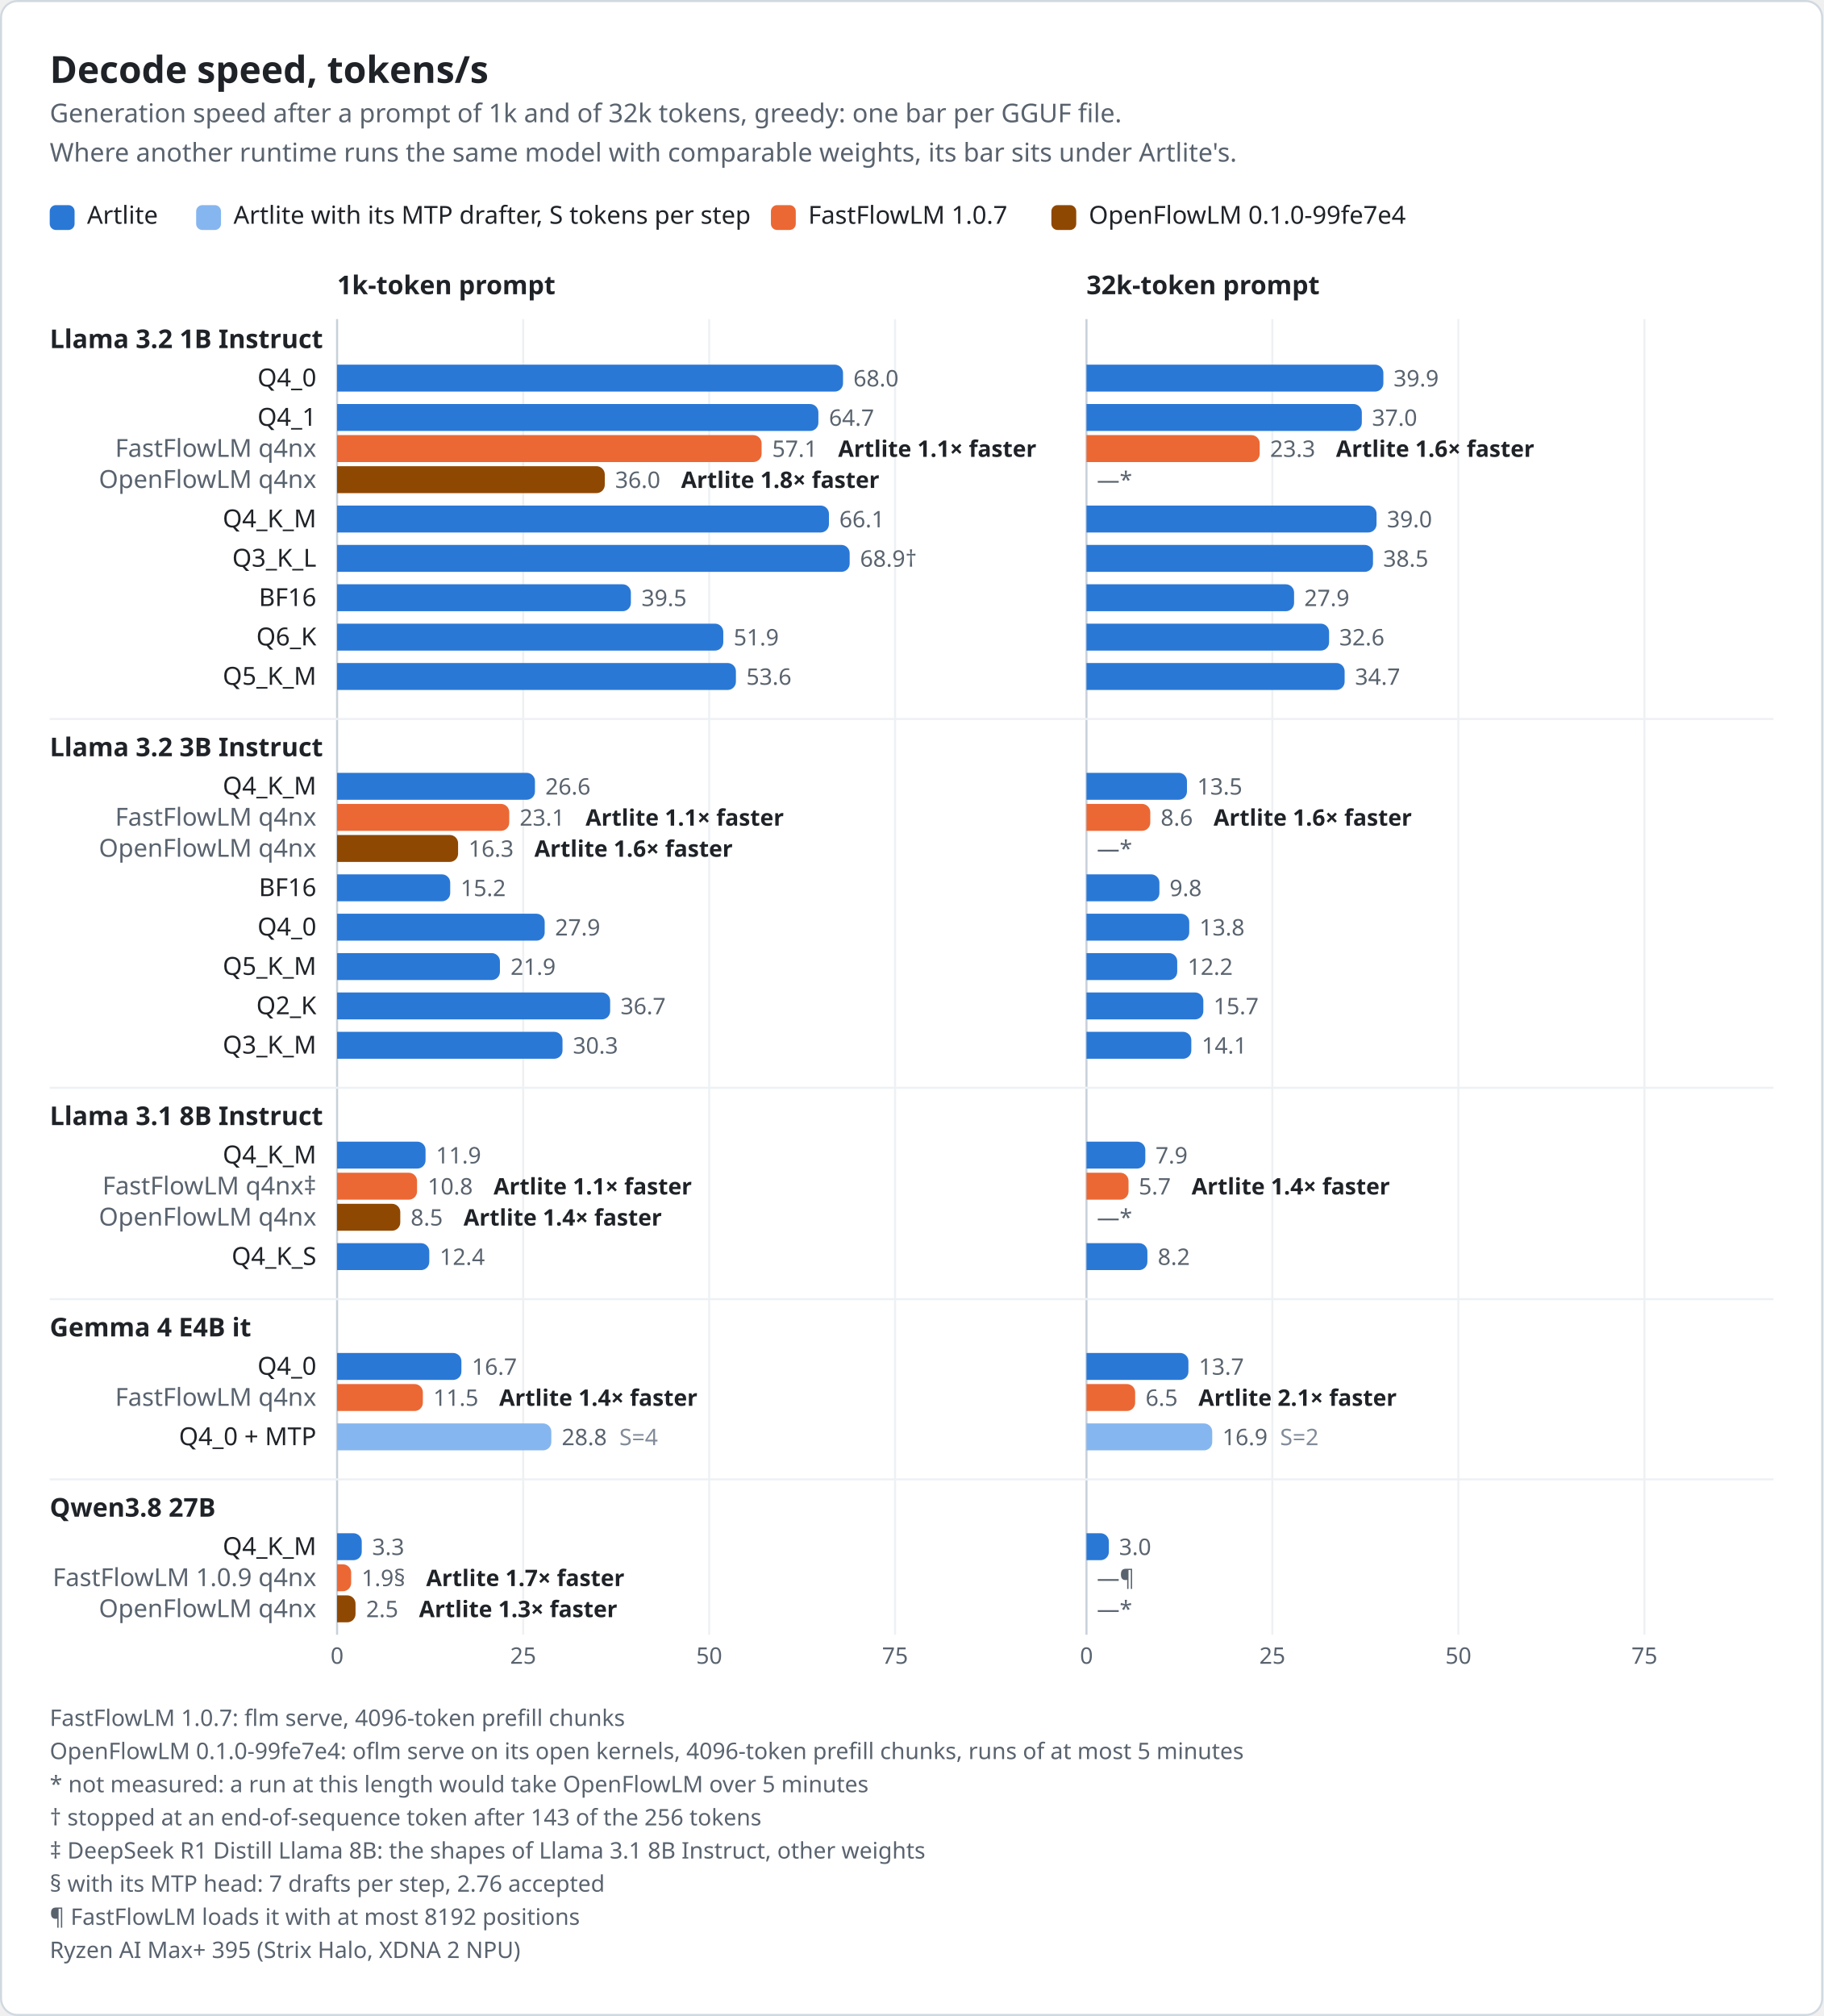
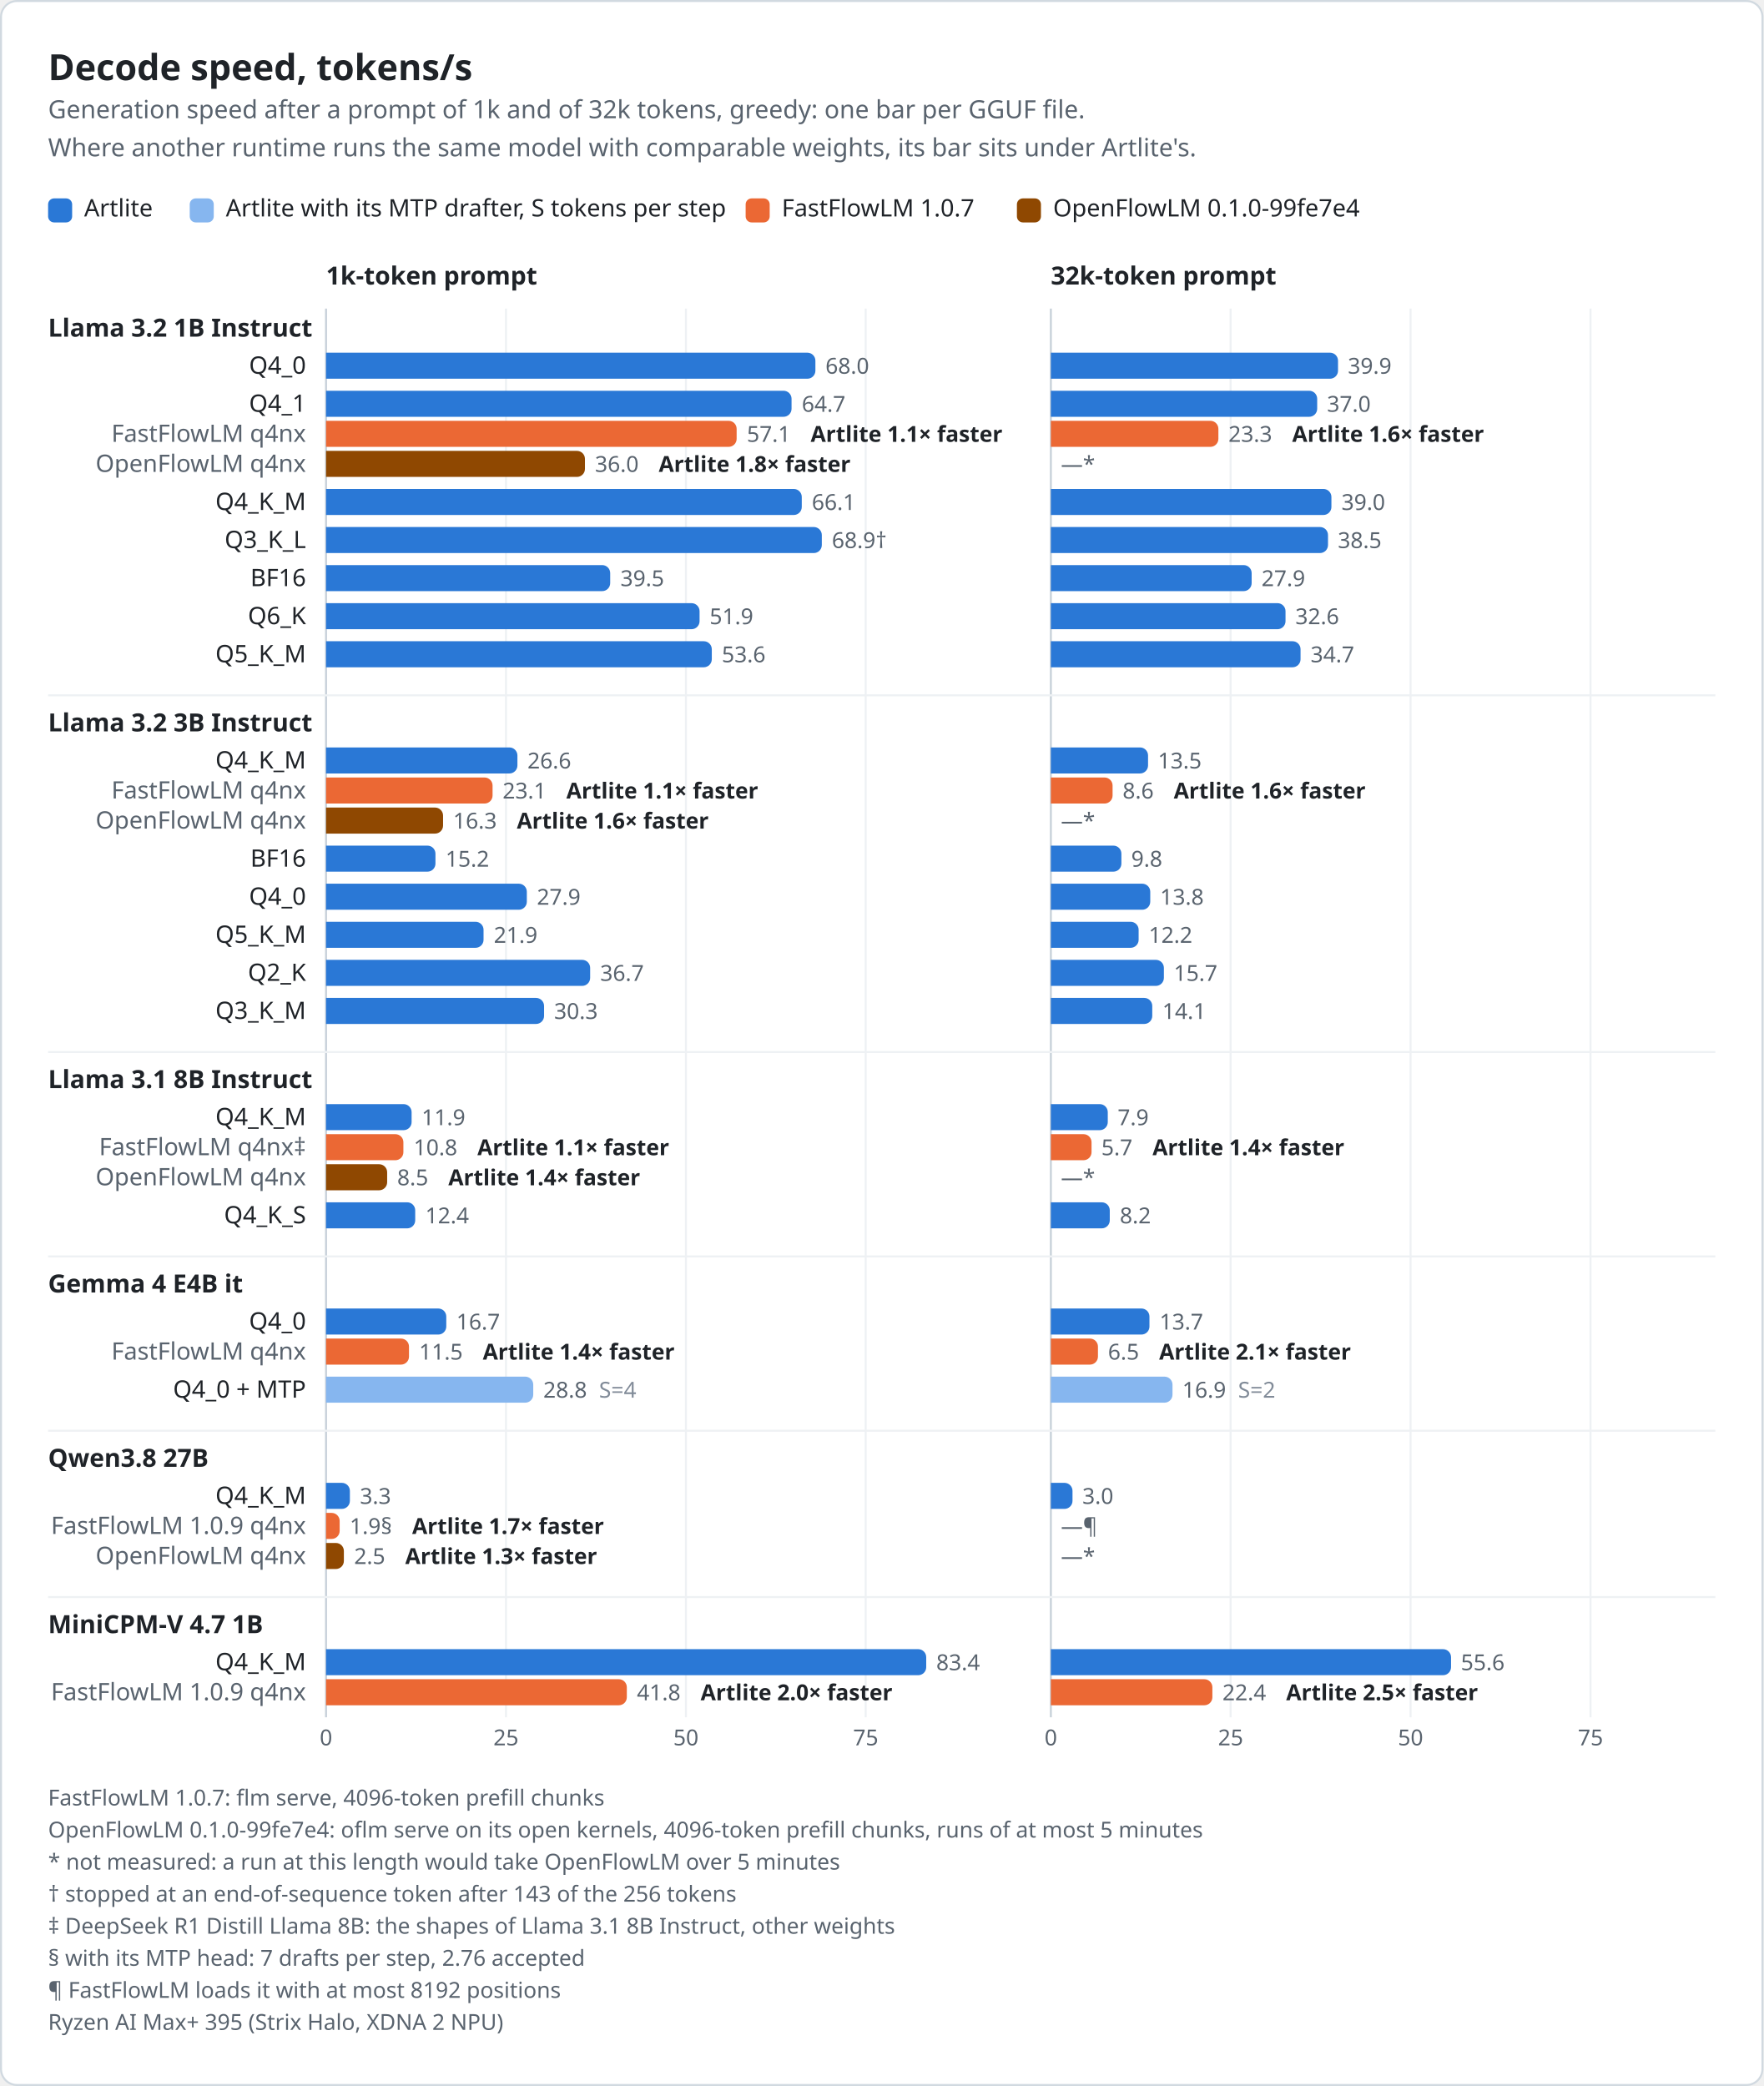
- <svg xmlns="http://www.w3.org/2000/svg" width="880" height="973" viewBox="0 0 880 973" role="img" aria-labelledby="t d">
+ <svg xmlns="http://www.w3.org/2000/svg" width="880" height="1041" viewBox="0 0 880 1041" role="img" aria-labelledby="t d">
  <style>text{font-family:-apple-system, BlinkMacSystemFont, "Segoe UI", "Noto Sans", Helvetica, Arial, sans-serif;font-size:11px;fill:#59636e;font-variant-numeric:tabular-nums}.title{font-size:18px;font-weight:600;fill:#1f2328}.sub{font-size:12.5px}.h{font-size:12.5px;font-weight:600;fill:#1f2328}.lbl{font-size:12px;fill:#1f2328}.lbl2{font-size:12px}.strong{font-weight:600;fill:#1f2328}.muted{fill:#818b98}.small{font-size:10px}.halo{paint-order:stroke;stroke:#ffffff;stroke-width:3px;stroke-linejoin:round}.grid{stroke:#eef1f4}.axis{stroke:#c8d1da}.guide{stroke:#d5dce3}.bracket{stroke:#59636e;fill:none}.ft{fill:#86b6ef}.f0{fill:#2a78d6}.l0{stroke:#2a78d6;stroke-width:2;fill:none;stroke-linejoin:round;stroke-linecap:round}.d0{fill:#2a78d6;stroke:#ffffff;stroke-width:1.5}.b0{fill:#2a78d6;fill-opacity:.16}.f1{fill:#eb6834}.l1{stroke:#eb6834;stroke-width:2;fill:none;stroke-linejoin:round;stroke-linecap:round}.d1{fill:#eb6834;stroke:#ffffff;stroke-width:1.5}.b1{fill:#eb6834;fill-opacity:.16}.f2{fill:#1baf7a}.l2{stroke:#1baf7a;stroke-width:2;fill:none;stroke-linejoin:round;stroke-linecap:round}.d2{fill:#1baf7a;stroke:#ffffff;stroke-width:1.5}.b2{fill:#1baf7a;fill-opacity:.16}.f3{fill:#8f4801}.l3{stroke:#8f4801;stroke-width:2;fill:none;stroke-linejoin:round;stroke-linecap:round}.d3{fill:#8f4801;stroke:#ffffff;stroke-width:1.5}.b3{fill:#8f4801;fill-opacity:.16}</style>
-   <rect x="0.5" y="0.5" width="879" height="972" rx="8" fill="#ffffff" stroke="#d1d9e0" />
+   <rect x="0.5" y="0.5" width="879" height="1040" rx="8" fill="#ffffff" stroke="#d1d9e0" />
  <text x="24.0" y="40.0" class="title">Decode speed, tokens/s</text>
  <text x="24.0" y="59.0" class="sub">Generation speed after a prompt of 1k and of 32k tokens, greedy: one bar per GGUF file.</text>
  <text x="24.0" y="78.0" class="sub">Where another runtime runs the same model with comparable weights, its bar sits under Artlite's.</text>
  <rect x="24" y="99" width="12" height="12" rx="3" class="f0" />
  <text x="42.0" y="108.0" class="lbl">Artlite</text>
  <rect x="94.672" y="99" width="12" height="12" rx="3" class="ft" />
  <text x="112.7" y="108.0" class="lbl">Artlite with its MTP drafter, S tokens per step</text>
  <rect x="372.092" y="99" width="12" height="12" rx="3" class="f1" />
  <text x="390.1" y="108.0" class="lbl">FastFlowLM 1.0.7</text>
  <rect x="507.456" y="99" width="12" height="12" rx="3" class="f3" />
  <text x="525.5" y="108.0" class="lbl">OpenFlowLM 0.1.0-99fe7e4</text>
  <text x="162.7" y="142.0" class="h">1k-token prompt</text>
  <text x="524.4" y="142.0" class="h">32k-token prompt</text>
-   <line x1="162.7" y1="154.0" x2="162.7" y2="789.0" class="axis" />
-   <text x="162.7" y="803.0" text-anchor="middle">0</text>
-   <line x1="252.5" y1="154.0" x2="252.5" y2="789.0" class="grid" />
-   <text x="252.5" y="803.0" text-anchor="middle">25</text>
-   <line x1="342.3" y1="154.0" x2="342.3" y2="789.0" class="grid" />
-   <text x="342.3" y="803.0" text-anchor="middle">50</text>
-   <line x1="432.0" y1="154.0" x2="432.0" y2="789.0" class="grid" />
-   <text x="432.0" y="803.0" text-anchor="middle">75</text>
-   <line x1="524.4" y1="154.0" x2="524.4" y2="789.0" class="axis" />
-   <text x="524.4" y="803.0" text-anchor="middle">0</text>
-   <line x1="614.1" y1="154.0" x2="614.1" y2="789.0" class="grid" />
-   <text x="614.1" y="803.0" text-anchor="middle">25</text>
-   <line x1="703.9" y1="154.0" x2="703.9" y2="789.0" class="grid" />
-   <text x="703.9" y="803.0" text-anchor="middle">50</text>
-   <line x1="793.7" y1="154.0" x2="793.7" y2="789.0" class="grid" />
-   <text x="793.7" y="803.0" text-anchor="middle">75</text>
+   <line x1="162.7" y1="154.0" x2="162.7" y2="857.0" class="axis" />
+   <text x="162.7" y="871.0" text-anchor="middle">0</text>
+   <line x1="252.5" y1="154.0" x2="252.5" y2="857.0" class="grid" />
+   <text x="252.5" y="871.0" text-anchor="middle">25</text>
+   <line x1="342.3" y1="154.0" x2="342.3" y2="857.0" class="grid" />
+   <text x="342.3" y="871.0" text-anchor="middle">50</text>
+   <line x1="432.0" y1="154.0" x2="432.0" y2="857.0" class="grid" />
+   <text x="432.0" y="871.0" text-anchor="middle">75</text>
+   <line x1="524.4" y1="154.0" x2="524.4" y2="857.0" class="axis" />
+   <text x="524.4" y="871.0" text-anchor="middle">0</text>
+   <line x1="614.1" y1="154.0" x2="614.1" y2="857.0" class="grid" />
+   <text x="614.1" y="871.0" text-anchor="middle">25</text>
+   <line x1="703.9" y1="154.0" x2="703.9" y2="857.0" class="grid" />
+   <text x="703.9" y="871.0" text-anchor="middle">50</text>
+   <line x1="793.7" y1="154.0" x2="793.7" y2="857.0" class="grid" />
+   <text x="793.7" y="871.0" text-anchor="middle">75</text>
  <text x="24" y="168.0" class="h">Llama 3.2 1B Instruct</text>
  <text x="152.7" y="186.5" text-anchor="end" class="lbl">Q4_0</text>
  <path d="M162.7,176.0h240.2a4.0,4.0 0 0 1 4.0,4.0v5.0a4.0,4.0 0 0 1 -4.0,4.0h-240.2z" class="f0" />
  <text x="411.9" y="186.5">68.0</text>
  <path d="M524.4,176.0h139.3a4.0,4.0 0 0 1 4.0,4.0v5.0a4.0,4.0 0 0 1 -4.0,4.0h-139.3z" class="f0" />
  <text x="672.6" y="186.5">39.9</text>
  <text x="152.7" y="205.5" text-anchor="end" class="lbl">Q4_1</text>
  <path d="M162.7,195.0h228.3a4.0,4.0 0 0 1 4.0,4.0v5.0a4.0,4.0 0 0 1 -4.0,4.0h-228.3z" class="f0" />
  <text x="400.1" y="205.5">64.7</text>
  <path d="M524.4,195.0h128.9a4.0,4.0 0 0 1 4.0,4.0v5.0a4.0,4.0 0 0 1 -4.0,4.0h-128.9z" class="f0" />
  <text x="662.2" y="205.5">37.0</text>
  <text x="152.7" y="220.5" text-anchor="end" class="lbl2">FastFlowLM q4nx</text>
  <path d="M162.7,210.0h200.9a4.0,4.0 0 0 1 4.0,4.0v5.0a4.0,4.0 0 0 1 -4.0,4.0h-200.9z" class="f1" />
  <text x="372.7" y="220.5">57.1<tspan dx="10" class="strong">Artlite 1.1× faster</tspan>
  </text>
  <path d="M524.4,210.0h79.6a4.0,4.0 0 0 1 4.0,4.0v5.0a4.0,4.0 0 0 1 -4.0,4.0h-79.6z" class="f1" />
  <text x="613.0" y="220.5">23.3<tspan dx="10" class="strong">Artlite 1.6× faster</tspan>
  </text>
  <text x="152.7" y="235.5" text-anchor="end" class="lbl2">OpenFlowLM q4nx</text>
  <path d="M162.7,225.0h125.2a4.0,4.0 0 0 1 4.0,4.0v5.0a4.0,4.0 0 0 1 -4.0,4.0h-125.2z" class="f3" />
  <text x="296.9" y="235.5">36.0<tspan dx="10" class="strong">Artlite 1.8× faster</tspan>
  </text>
  <text x="529.4" y="235.5">—*</text>
  <text x="152.7" y="254.5" text-anchor="end" class="lbl">Q4_K_M</text>
  <path d="M162.7,244.0h233.4a4.0,4.0 0 0 1 4.0,4.0v5.0a4.0,4.0 0 0 1 -4.0,4.0h-233.4z" class="f0" />
  <text x="405.1" y="254.5">66.1</text>
  <path d="M524.4,244.0h136.0a4.0,4.0 0 0 1 4.0,4.0v5.0a4.0,4.0 0 0 1 -4.0,4.0h-136.0z" class="f0" />
  <text x="669.4" y="254.5">39.0</text>
  <text x="152.7" y="273.5" text-anchor="end" class="lbl">Q3_K_L</text>
  <path d="M162.7,263.0h243.4a4.0,4.0 0 0 1 4.0,4.0v5.0a4.0,4.0 0 0 1 -4.0,4.0h-243.4z" class="f0" />
  <text x="415.1" y="273.5">68.9†</text>
  <path d="M524.4,263.0h134.3a4.0,4.0 0 0 1 4.0,4.0v5.0a4.0,4.0 0 0 1 -4.0,4.0h-134.3z" class="f0" />
  <text x="667.6" y="273.5">38.5</text>
  <text x="152.7" y="292.5" text-anchor="end" class="lbl">BF16</text>
  <path d="M162.7,282.0h137.8a4.0,4.0 0 0 1 4.0,4.0v5.0a4.0,4.0 0 0 1 -4.0,4.0h-137.8z" class="f0" />
  <text x="309.6" y="292.5">39.5</text>
  <path d="M524.4,282.0h96.2a4.0,4.0 0 0 1 4.0,4.0v5.0a4.0,4.0 0 0 1 -4.0,4.0h-96.2z" class="f0" />
  <text x="629.5" y="292.5">27.9</text>
  <text x="152.7" y="311.5" text-anchor="end" class="lbl">Q6_K</text>
  <path d="M162.7,301.0h182.4a4.0,4.0 0 0 1 4.0,4.0v5.0a4.0,4.0 0 0 1 -4.0,4.0h-182.4z" class="f0" />
  <text x="354.1" y="311.5">51.9</text>
  <path d="M524.4,301.0h113.1a4.0,4.0 0 0 1 4.0,4.0v5.0a4.0,4.0 0 0 1 -4.0,4.0h-113.1z" class="f0" />
  <text x="646.4" y="311.5">32.6</text>
  <text x="152.7" y="330.5" text-anchor="end" class="lbl">Q5_K_M</text>
  <path d="M162.7,320.0h188.5a4.0,4.0 0 0 1 4.0,4.0v5.0a4.0,4.0 0 0 1 -4.0,4.0h-188.5z" class="f0" />
  <text x="360.2" y="330.5">53.6</text>
  <path d="M524.4,320.0h120.6a4.0,4.0 0 0 1 4.0,4.0v5.0a4.0,4.0 0 0 1 -4.0,4.0h-120.6z" class="f0" />
  <text x="654.0" y="330.5">34.7</text>
  <line x1="24" y1="347.0" x2="856" y2="347.0" class="grid" />
  <text x="24" y="365.0" class="h">Llama 3.2 3B Instruct</text>
  <text x="152.7" y="383.5" text-anchor="end" class="lbl">Q4_K_M</text>
  <path d="M162.7,373.0h91.5a4.0,4.0 0 0 1 4.0,4.0v5.0a4.0,4.0 0 0 1 -4.0,4.0h-91.5z" class="f0" />
  <text x="263.2" y="383.5">26.6</text>
  <path d="M524.4,373.0h44.5a4.0,4.0 0 0 1 4.0,4.0v5.0a4.0,4.0 0 0 1 -4.0,4.0h-44.5z" class="f0" />
  <text x="577.8" y="383.5">13.5</text>
  <text x="152.7" y="398.5" text-anchor="end" class="lbl2">FastFlowLM q4nx</text>
  <path d="M162.7,388.0h79.1a4.0,4.0 0 0 1 4.0,4.0v5.0a4.0,4.0 0 0 1 -4.0,4.0h-79.1z" class="f1" />
  <text x="250.8" y="398.5">23.1<tspan dx="10" class="strong">Artlite 1.1× faster</tspan>
  </text>
  <path d="M524.4,388.0h26.8a4.0,4.0 0 0 1 4.0,4.0v5.0a4.0,4.0 0 0 1 -4.0,4.0h-26.8z" class="f1" />
  <text x="560.2" y="398.5">8.6<tspan dx="10" class="strong">Artlite 1.6× faster</tspan>
  </text>
  <text x="152.7" y="413.5" text-anchor="end" class="lbl2">OpenFlowLM q4nx</text>
  <path d="M162.7,403.0h54.4a4.0,4.0 0 0 1 4.0,4.0v5.0a4.0,4.0 0 0 1 -4.0,4.0h-54.4z" class="f3" />
  <text x="226.1" y="413.5">16.3<tspan dx="10" class="strong">Artlite 1.6× faster</tspan>
  </text>
  <text x="529.4" y="413.5">—*</text>
  <text x="152.7" y="432.5" text-anchor="end" class="lbl">BF16</text>
  <path d="M162.7,422.0h50.6a4.0,4.0 0 0 1 4.0,4.0v5.0a4.0,4.0 0 0 1 -4.0,4.0h-50.6z" class="f0" />
  <text x="222.3" y="432.5">15.2</text>
  <path d="M524.4,422.0h31.2a4.0,4.0 0 0 1 4.0,4.0v5.0a4.0,4.0 0 0 1 -4.0,4.0h-31.2z" class="f0" />
  <text x="564.5" y="432.5">9.8</text>
  <text x="152.7" y="451.5" text-anchor="end" class="lbl">Q4_0</text>
  <path d="M162.7,441.0h96.2a4.0,4.0 0 0 1 4.0,4.0v5.0a4.0,4.0 0 0 1 -4.0,4.0h-96.2z" class="f0" />
  <text x="267.9" y="451.5">27.9</text>
  <path d="M524.4,441.0h45.6a4.0,4.0 0 0 1 4.0,4.0v5.0a4.0,4.0 0 0 1 -4.0,4.0h-45.6z" class="f0" />
  <text x="578.9" y="451.5">13.8</text>
  <text x="152.7" y="470.5" text-anchor="end" class="lbl">Q5_K_M</text>
  <path d="M162.7,460.0h74.6a4.0,4.0 0 0 1 4.0,4.0v5.0a4.0,4.0 0 0 1 -4.0,4.0h-74.6z" class="f0" />
  <text x="246.4" y="470.5">21.9</text>
  <path d="M524.4,460.0h39.8a4.0,4.0 0 0 1 4.0,4.0v5.0a4.0,4.0 0 0 1 -4.0,4.0h-39.8z" class="f0" />
  <text x="573.2" y="470.5">12.2</text>
  <text x="152.7" y="489.5" text-anchor="end" class="lbl">Q2_K</text>
  <path d="M162.7,479.0h127.8a4.0,4.0 0 0 1 4.0,4.0v5.0a4.0,4.0 0 0 1 -4.0,4.0h-127.8z" class="f0" />
  <text x="299.5" y="489.5">36.7</text>
  <path d="M524.4,479.0h52.4a4.0,4.0 0 0 1 4.0,4.0v5.0a4.0,4.0 0 0 1 -4.0,4.0h-52.4z" class="f0" />
  <text x="585.7" y="489.5">15.7</text>
  <text x="152.7" y="508.5" text-anchor="end" class="lbl">Q3_K_M</text>
  <path d="M162.7,498.0h104.8a4.0,4.0 0 0 1 4.0,4.0v5.0a4.0,4.0 0 0 1 -4.0,4.0h-104.8z" class="f0" />
  <text x="276.5" y="508.5">30.3</text>
  <path d="M524.4,498.0h46.6a4.0,4.0 0 0 1 4.0,4.0v5.0a4.0,4.0 0 0 1 -4.0,4.0h-46.6z" class="f0" />
  <text x="580.0" y="508.5">14.1</text>
  <line x1="24" y1="525.0" x2="856" y2="525.0" class="grid" />
  <text x="24" y="543.0" class="h">Llama 3.1 8B Instruct</text>
  <text x="152.7" y="561.5" text-anchor="end" class="lbl">Q4_K_M</text>
  <path d="M162.7,551.0h38.7a4.0,4.0 0 0 1 4.0,4.0v5.0a4.0,4.0 0 0 1 -4.0,4.0h-38.7z" class="f0" />
  <text x="210.4" y="561.5">11.9</text>
  <path d="M524.4,551.0h24.4a4.0,4.0 0 0 1 4.0,4.0v5.0a4.0,4.0 0 0 1 -4.0,4.0h-24.4z" class="f0" />
  <text x="557.7" y="561.5">7.9</text>
  <text x="152.7" y="576.5" text-anchor="end" class="lbl2">FastFlowLM q4nx‡</text>
  <path d="M162.7,566.0h34.6a4.0,4.0 0 0 1 4.0,4.0v5.0a4.0,4.0 0 0 1 -4.0,4.0h-34.6z" class="f1" />
  <text x="206.4" y="576.5">10.8<tspan dx="10" class="strong">Artlite 1.1× faster</tspan>
  </text>
  <path d="M524.4,566.0h16.3a4.0,4.0 0 0 1 4.0,4.0v5.0a4.0,4.0 0 0 1 -4.0,4.0h-16.3z" class="f1" />
  <text x="549.6" y="576.5">5.7<tspan dx="10" class="strong">Artlite 1.4× faster</tspan>
  </text>
  <text x="152.7" y="591.5" text-anchor="end" class="lbl2">OpenFlowLM q4nx</text>
  <path d="M162.7,581.0h26.5a4.0,4.0 0 0 1 4.0,4.0v5.0a4.0,4.0 0 0 1 -4.0,4.0h-26.5z" class="f3" />
  <text x="198.2" y="591.5">8.5<tspan dx="10" class="strong">Artlite 1.4× faster</tspan>
  </text>
  <text x="529.4" y="591.5">—*</text>
  <text x="152.7" y="610.5" text-anchor="end" class="lbl">Q4_K_S</text>
  <path d="M162.7,600.0h40.5a4.0,4.0 0 0 1 4.0,4.0v5.0a4.0,4.0 0 0 1 -4.0,4.0h-40.5z" class="f0" />
  <text x="212.2" y="610.5">12.4</text>
  <path d="M524.4,600.0h25.4a4.0,4.0 0 0 1 4.0,4.0v5.0a4.0,4.0 0 0 1 -4.0,4.0h-25.4z" class="f0" />
  <text x="558.8" y="610.5">8.2</text>
  <line x1="24" y1="627.0" x2="856" y2="627.0" class="grid" />
  <text x="24" y="645.0" class="h">Gemma 4 E4B it</text>
  <text x="152.7" y="663.5" text-anchor="end" class="lbl">Q4_0</text>
  <path d="M162.7,653.0h56.0a4.0,4.0 0 0 1 4.0,4.0v5.0a4.0,4.0 0 0 1 -4.0,4.0h-56.0z" class="f0" />
  <text x="227.7" y="663.5">16.7</text>
  <path d="M524.4,653.0h45.2a4.0,4.0 0 0 1 4.0,4.0v5.0a4.0,4.0 0 0 1 -4.0,4.0h-45.2z" class="f0" />
  <text x="578.6" y="663.5">13.7</text>
  <text x="152.7" y="678.5" text-anchor="end" class="lbl2">FastFlowLM q4nx</text>
  <path d="M162.7,668.0h37.4a4.0,4.0 0 0 1 4.0,4.0v5.0a4.0,4.0 0 0 1 -4.0,4.0h-37.4z" class="f1" />
  <text x="209.1" y="678.5">11.5<tspan dx="10" class="strong">Artlite 1.4× faster</tspan>
  </text>
  <path d="M524.4,668.0h19.5a4.0,4.0 0 0 1 4.0,4.0v5.0a4.0,4.0 0 0 1 -4.0,4.0h-19.5z" class="f1" />
  <text x="552.9" y="678.5">6.5<tspan dx="10" class="strong">Artlite 2.1× faster</tspan>
  </text>
  <text x="152.7" y="697.5" text-anchor="end" class="lbl">Q4_0 + MTP</text>
  <path d="M162.7,687.0h99.4a4.0,4.0 0 0 1 4.0,4.0v5.0a4.0,4.0 0 0 1 -4.0,4.0h-99.4z" class="ft" />
  <text x="271.1" y="697.5">28.8<tspan dx="6" class="muted">S=4</tspan>
  </text>
  <path d="M524.4,687.0h56.7a4.0,4.0 0 0 1 4.0,4.0v5.0a4.0,4.0 0 0 1 -4.0,4.0h-56.7z" class="ft" />
  <text x="590.0" y="697.5">16.9<tspan dx="6" class="muted">S=2</tspan>
  </text>
  <line x1="24" y1="714.0" x2="856" y2="714.0" class="grid" />
  <text x="24" y="732.0" class="h">Qwen3.8 27B</text>
  <text x="152.7" y="750.5" text-anchor="end" class="lbl">Q4_K_M</text>
  <path d="M162.7,740.0h7.9a4.0,4.0 0 0 1 4.0,4.0v5.0a4.0,4.0 0 0 1 -4.0,4.0h-7.9z" class="f0" />
  <text x="179.6" y="750.5">3.3</text>
  <path d="M524.4,740.0h6.8a4.0,4.0 0 0 1 4.0,4.0v5.0a4.0,4.0 0 0 1 -4.0,4.0h-6.8z" class="f0" />
  <text x="540.1" y="750.5">3.0</text>
  <text x="152.7" y="765.5" text-anchor="end" class="lbl2">FastFlowLM 1.0.9 q4nx</text>
  <path d="M162.7,755.0h2.8a4.0,4.0 0 0 1 4.0,4.0v5.0a4.0,4.0 0 0 1 -4.0,4.0h-2.8z" class="f1" />
  <text x="174.5" y="765.5">1.9§<tspan dx="10" class="strong">Artlite 1.7× faster</tspan>
  </text>
  <text x="529.4" y="765.5">—¶</text>
  <text x="152.7" y="780.5" text-anchor="end" class="lbl2">OpenFlowLM q4nx</text>
  <path d="M162.7,770.0h4.9a4.0,4.0 0 0 1 4.0,4.0v5.0a4.0,4.0 0 0 1 -4.0,4.0h-4.9z" class="f3" />
  <text x="176.7" y="780.5">2.5<tspan dx="10" class="strong">Artlite 1.3× faster</tspan>
  </text>
  <text x="529.4" y="780.5">—*</text>
-   <text x="24.0" y="833.0">FastFlowLM 1.0.7: flm serve, 4096-token prefill chunks</text>
-   <text x="24.0" y="849.0">OpenFlowLM 0.1.0-99fe7e4: oflm serve on its open kernels, 4096-token prefill chunks, runs of at most 5 minutes</text>
-   <text x="24.0" y="865.0">* not measured: a run at this length would take OpenFlowLM over 5 minutes</text>
-   <text x="24.0" y="881.0">† stopped at an end-of-sequence token after 143 of the 256 tokens</text>
-   <text x="24.0" y="897.0">‡ DeepSeek R1 Distill Llama 8B: the shapes of Llama 3.1 8B Instruct, other weights</text>
-   <text x="24.0" y="913.0">§ with its MTP head: 7 drafts per step, 2.76 accepted</text>
-   <text x="24.0" y="929.0">¶ FastFlowLM loads it with at most 8192 positions</text>
-   <text x="24.0" y="945.0">Ryzen AI Max+ 395 (Strix Halo, XDNA 2 NPU)</text>
+   <line x1="24" y1="797.0" x2="856" y2="797.0" class="grid" />
+   <text x="24" y="815.0" class="h">MiniCPM-V 4.7 1B</text>
+   <text x="152.7" y="833.5" text-anchor="end" class="lbl">Q4_K_M</text>
+   <path d="M162.7,823.0h295.5a4.0,4.0 0 0 1 4.0,4.0v5.0a4.0,4.0 0 0 1 -4.0,4.0h-295.5z" class="f0" />
+   <text x="467.2" y="833.5">83.4</text>
+   <path d="M524.4,823.0h195.7a4.0,4.0 0 0 1 4.0,4.0v5.0a4.0,4.0 0 0 1 -4.0,4.0h-195.7z" class="f0" />
+   <text x="729.0" y="833.5">55.6</text>
+   <text x="152.7" y="848.5" text-anchor="end" class="lbl2">FastFlowLM 1.0.9 q4nx</text>
+   <path d="M162.7,838.0h146.1a4.0,4.0 0 0 1 4.0,4.0v5.0a4.0,4.0 0 0 1 -4.0,4.0h-146.1z" class="f1" />
+   <text x="317.8" y="848.5">41.8<tspan dx="10" class="strong">Artlite 2.0× faster</tspan>
+   </text>
+   <path d="M524.4,838.0h76.6a4.0,4.0 0 0 1 4.0,4.0v5.0a4.0,4.0 0 0 1 -4.0,4.0h-76.6z" class="f1" />
+   <text x="610.0" y="848.5">22.4<tspan dx="10" class="strong">Artlite 2.5× faster</tspan>
+   </text>
+   <text x="24.0" y="901.0">FastFlowLM 1.0.7: flm serve, 4096-token prefill chunks</text>
+   <text x="24.0" y="917.0">OpenFlowLM 0.1.0-99fe7e4: oflm serve on its open kernels, 4096-token prefill chunks, runs of at most 5 minutes</text>
+   <text x="24.0" y="933.0">* not measured: a run at this length would take OpenFlowLM over 5 minutes</text>
+   <text x="24.0" y="949.0">† stopped at an end-of-sequence token after 143 of the 256 tokens</text>
+   <text x="24.0" y="965.0">‡ DeepSeek R1 Distill Llama 8B: the shapes of Llama 3.1 8B Instruct, other weights</text>
+   <text x="24.0" y="981.0">§ with its MTP head: 7 drafts per step, 2.76 accepted</text>
+   <text x="24.0" y="997.0">¶ FastFlowLM loads it with at most 8192 positions</text>
+   <text x="24.0" y="1013.0">Ryzen AI Max+ 395 (Strix Halo, XDNA 2 NPU)</text>
</svg>
